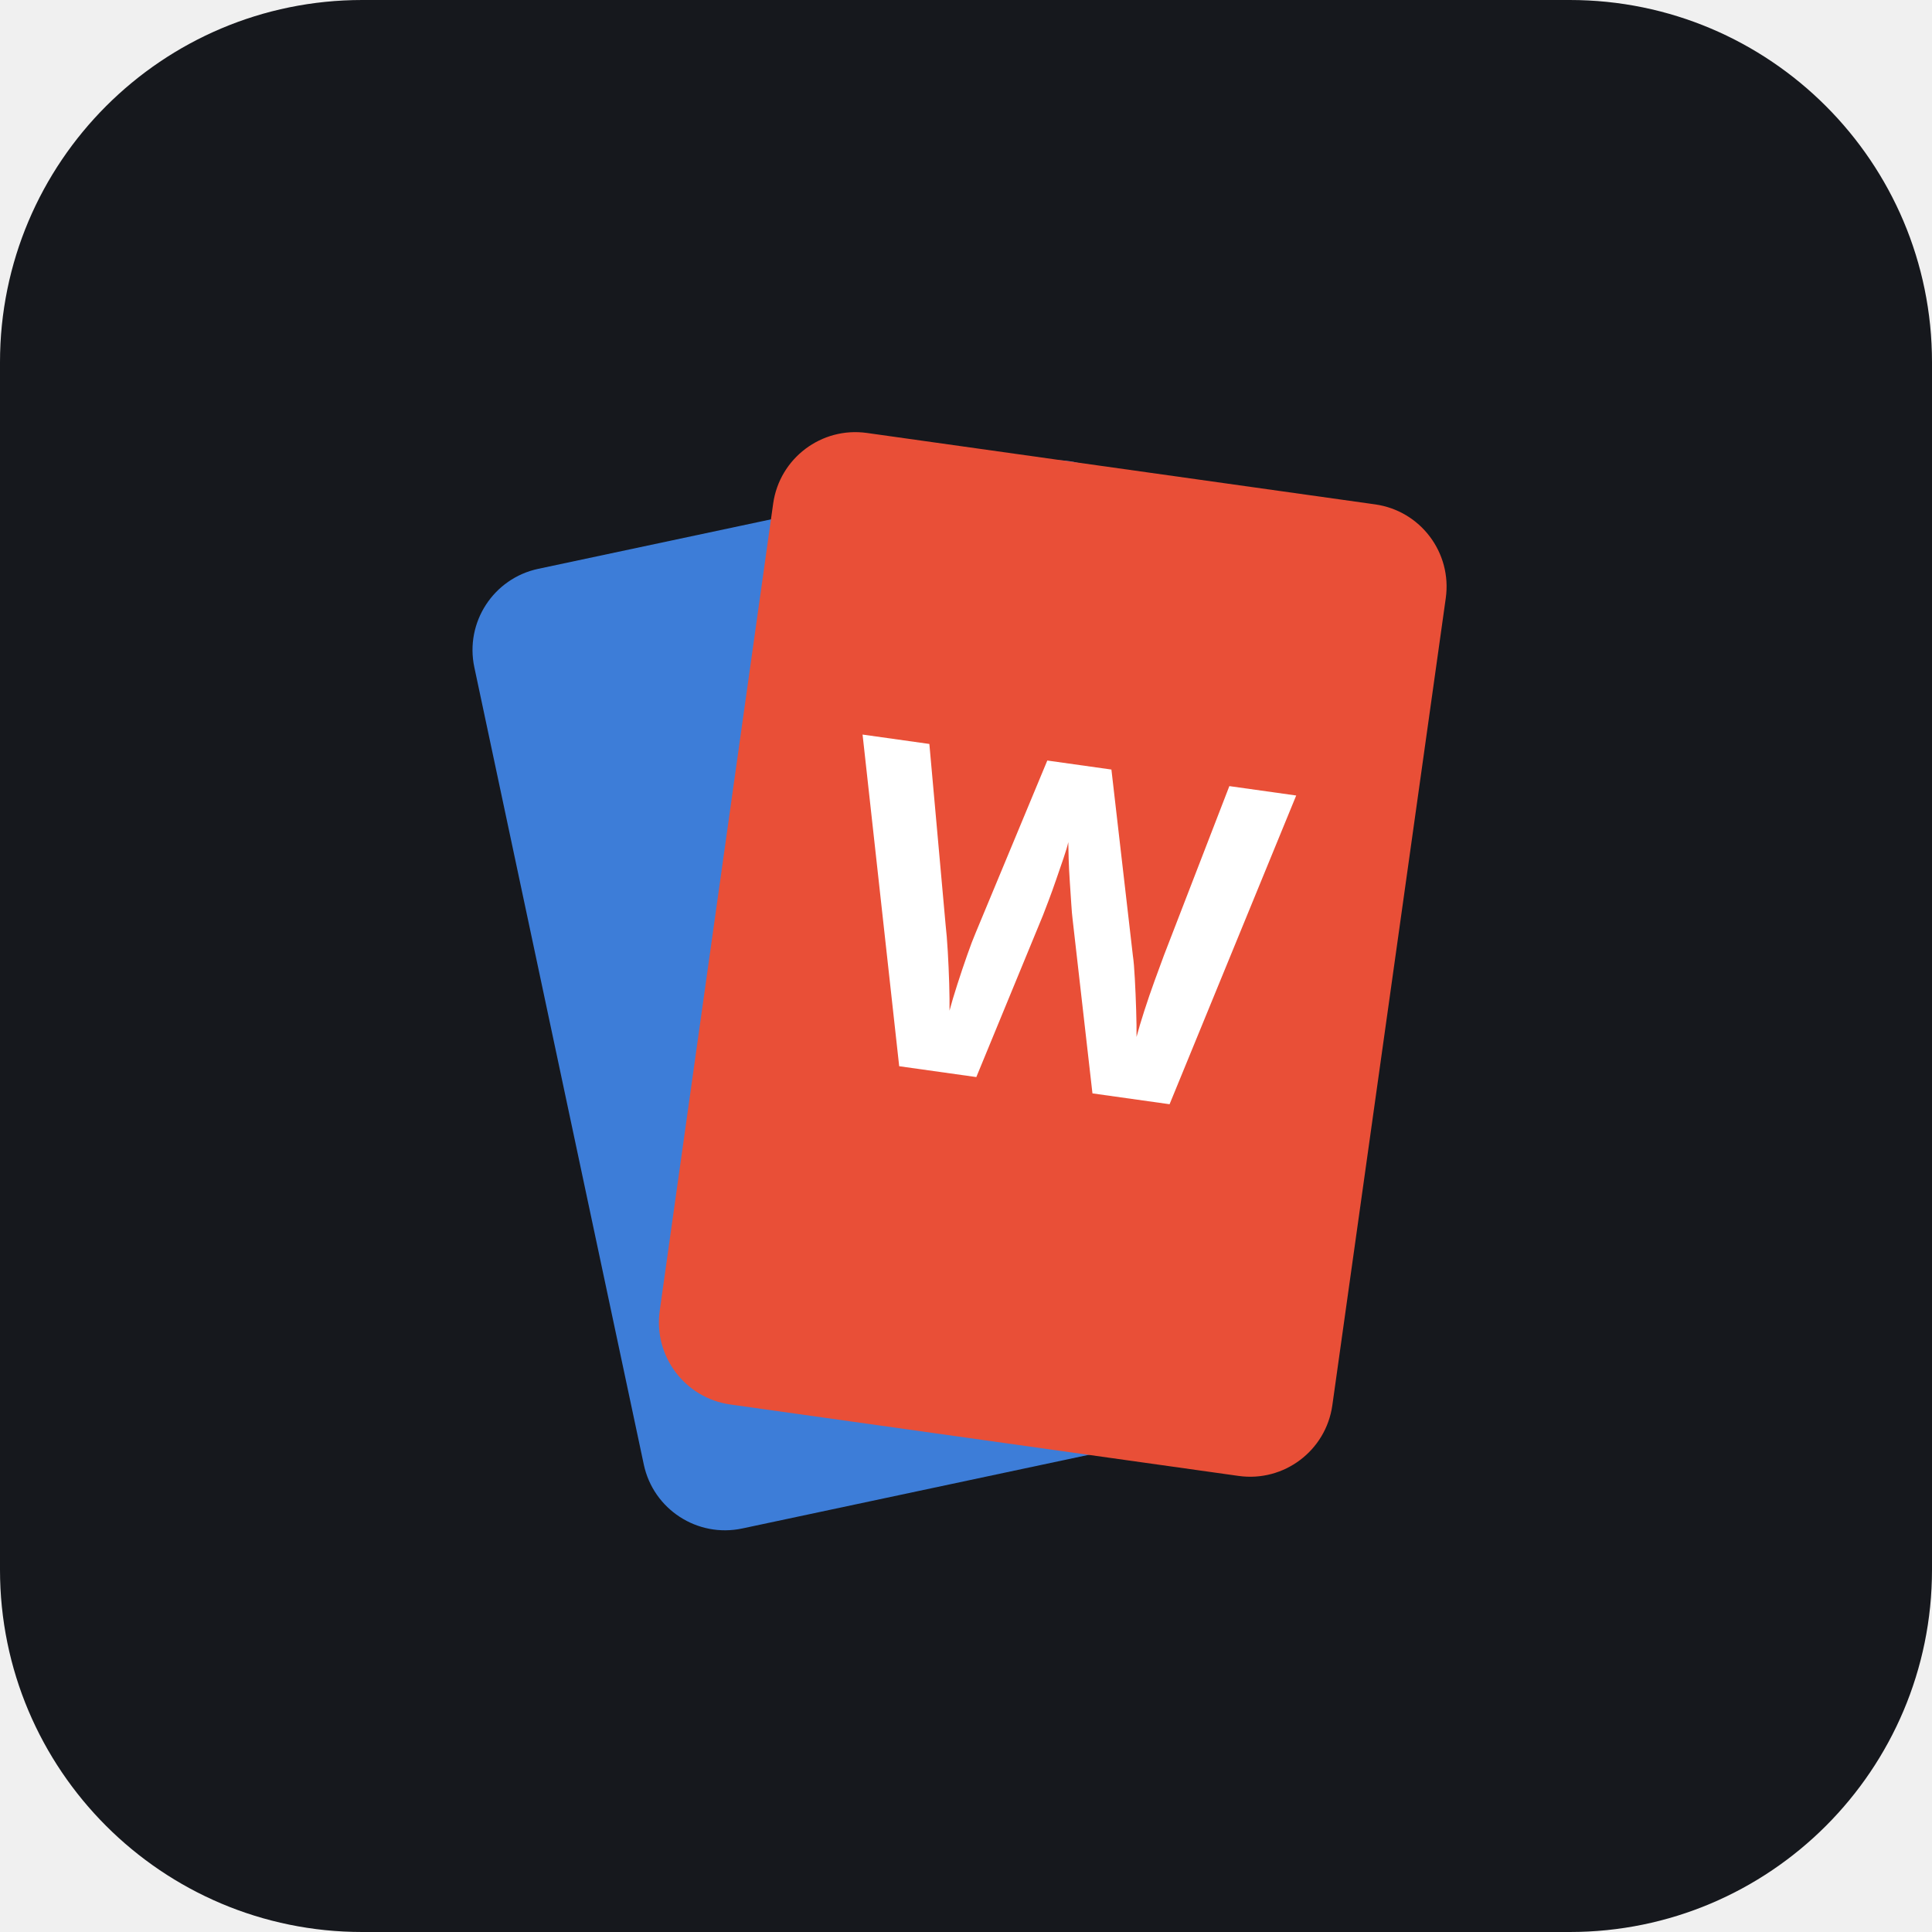
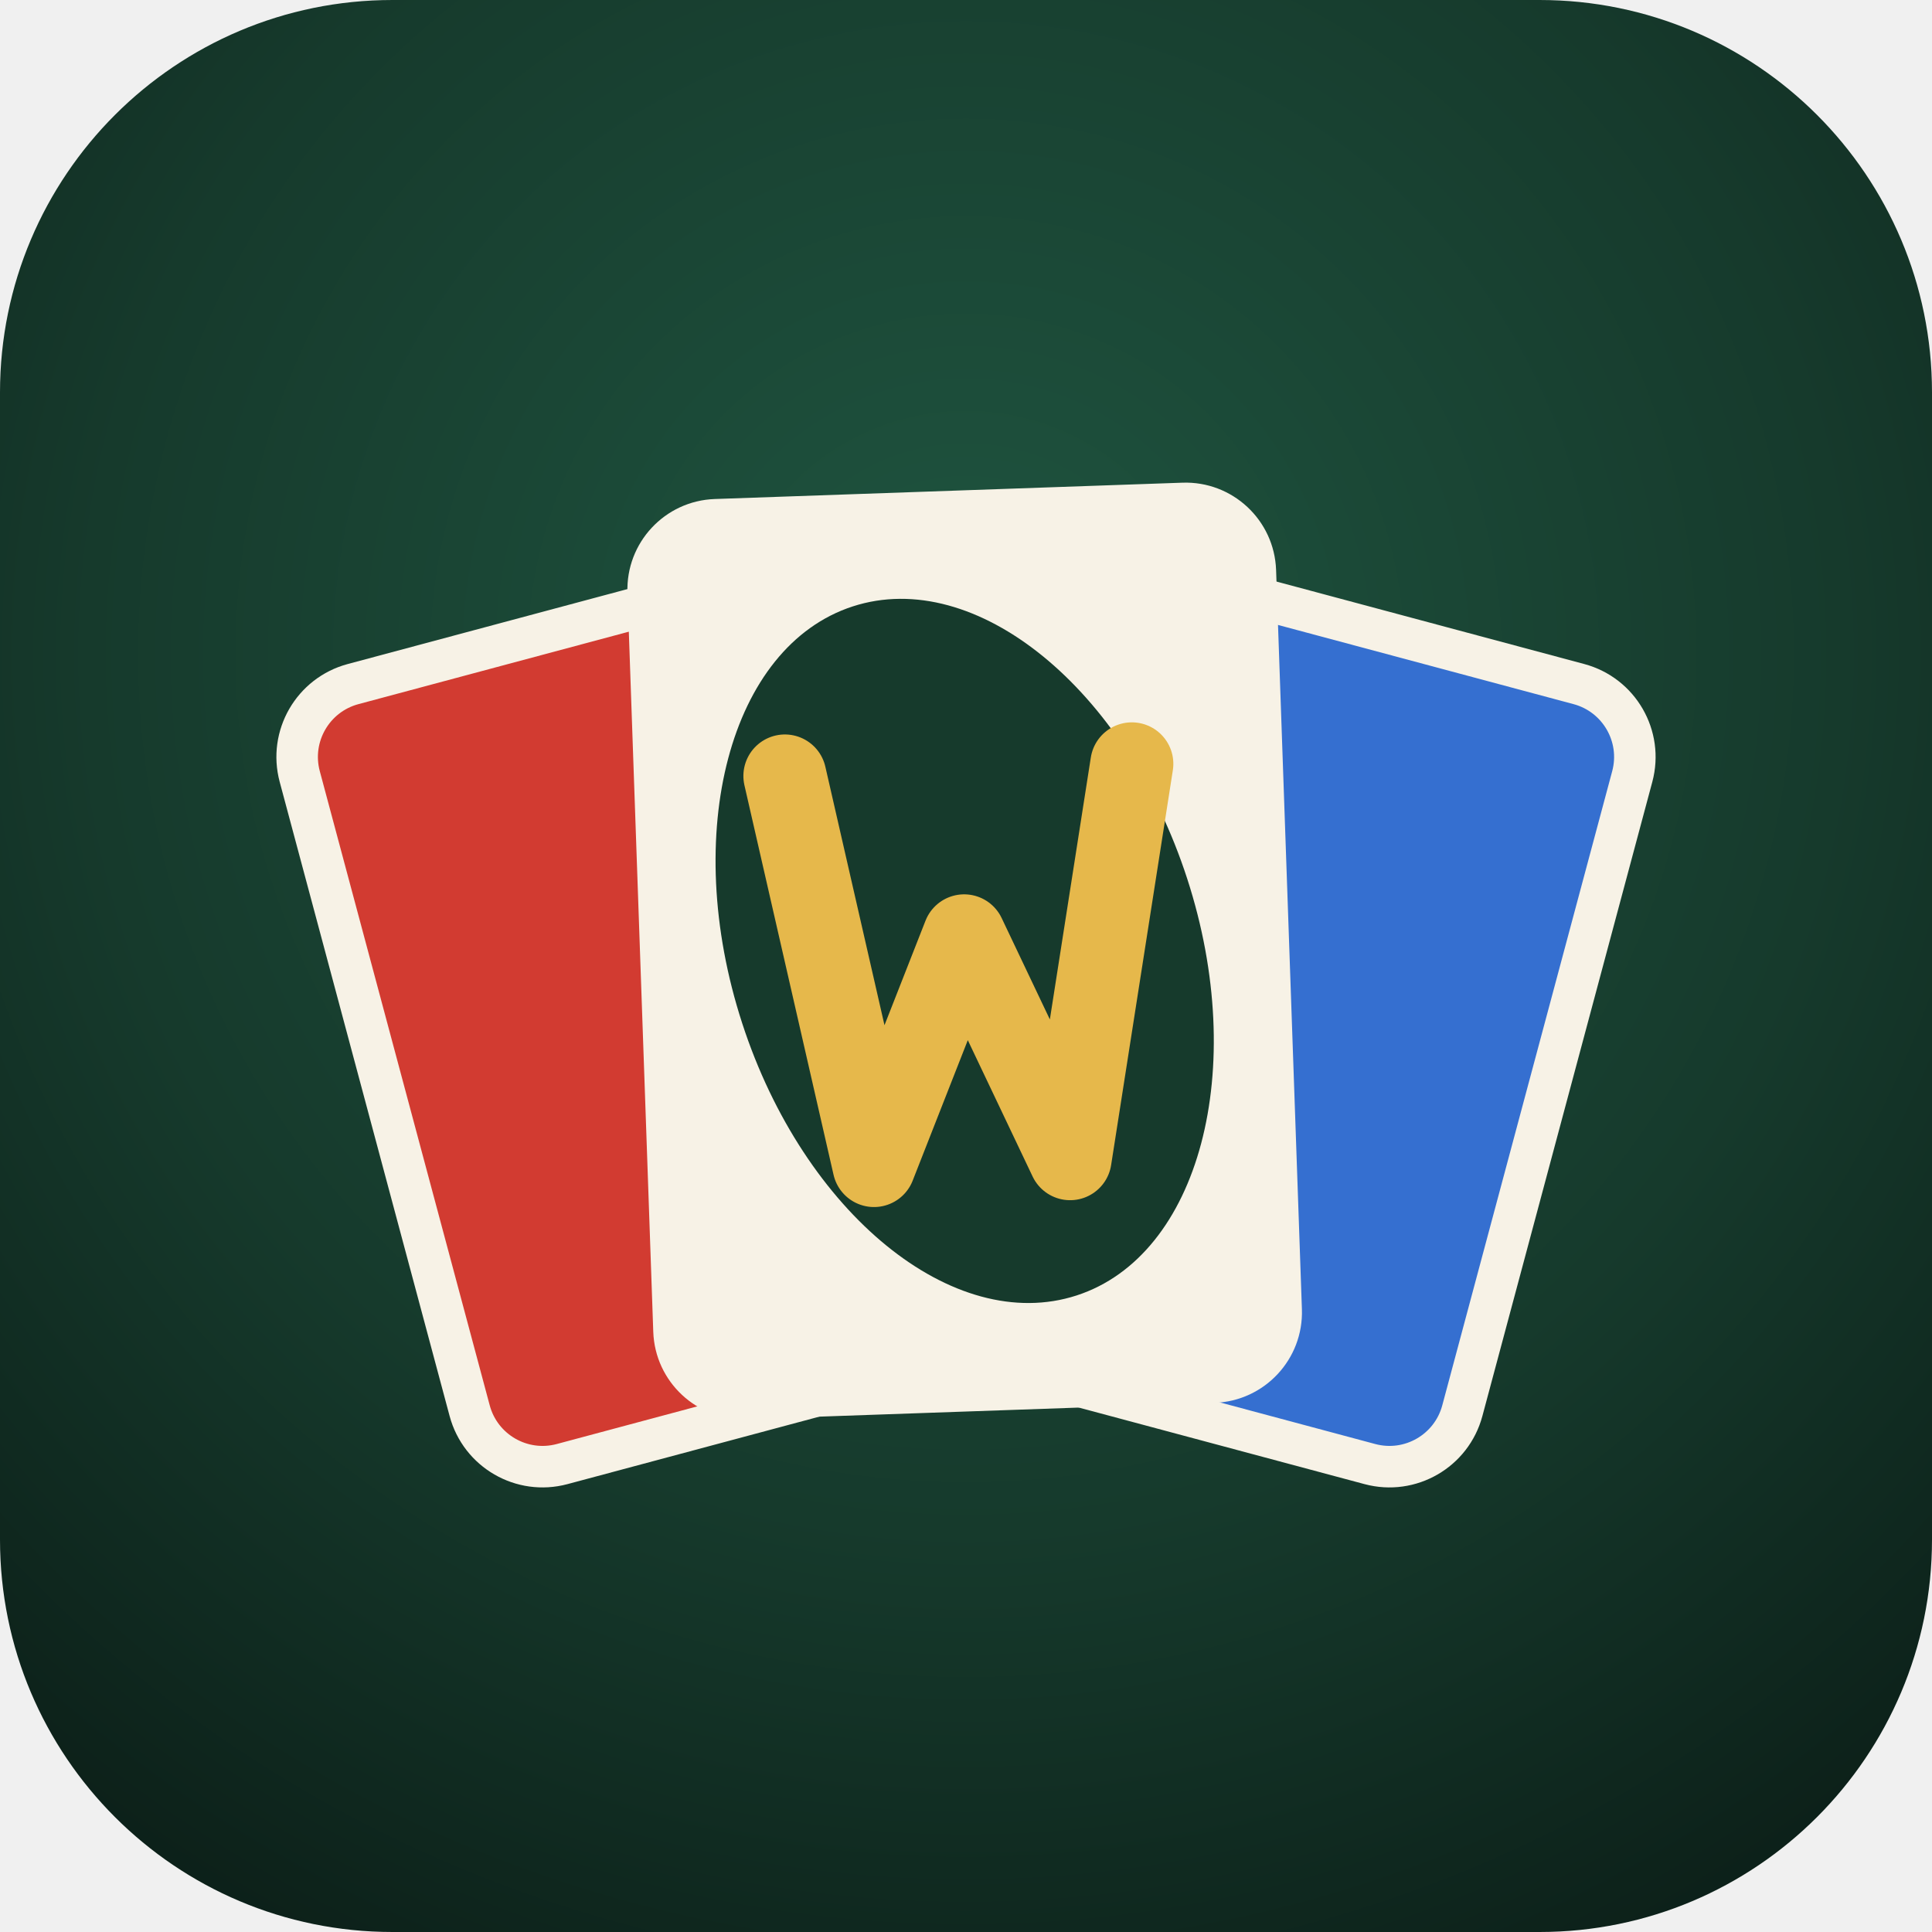
<svg xmlns="http://www.w3.org/2000/svg" viewBox="0 0 512 512">
-   <rect width="512" height="512" rx="96" fill="#16181d" />
-   <g transform="rotate(-12 256 280)">
-     <rect x="150" y="130" width="180" height="260" rx="22" fill="#3d7dd8" />
-   </g>
-   <g transform="rotate(8 256 280)">
-     <rect x="185" y="120" width="180" height="260" rx="22" fill="#e94f37" />
-     <text x="275" y="285" font-family="system-ui, sans-serif" font-size="120" font-weight="800" fill="#fff" text-anchor="middle">W</text>
+   <defs>
+     <radialGradient id="felt" cx="50%" cy="34%" r="75%">
+       <stop offset="0%" stop-color="#1f5540" />
+       <stop offset="60%" stop-color="#163a2c" />
+       <stop offset="100%" stop-color="#0c2019" />
+     </radialGradient>
+   </defs>
+   <rect width="512" height="512" rx="104" fill="url(#felt)" />
+   <g transform="translate(256 262)">
+     <g transform="rotate(-15)">
+       <rect x="-156" y="-120" width="150" height="214" rx="20" fill="#d23b31" stroke="#f7f2e6" stroke-width="11" />
+     </g>
+     <g transform="rotate(15)">
+       <rect x="6" y="-120" width="150" height="214" rx="20" fill="#356fd0" stroke="#f7f2e6" stroke-width="11" />
+     </g>
+     <g transform="rotate(-2)">
+       <rect x="-86" y="-132" width="172" height="244" rx="24" fill="#f7f2e6" />
+       <ellipse cx="0" cy="-10" rx="62" ry="96" fill="#163a2c" transform="rotate(-16 0 -10)" />
+       <path d="M -46 -58 L -26 46 L 0 -14 L 26 46 L 46 -58" fill="none" stroke="#e6b84b" stroke-width="22" stroke-linejoin="round" stroke-linecap="round" />
+     </g>
  </g>
</svg>
